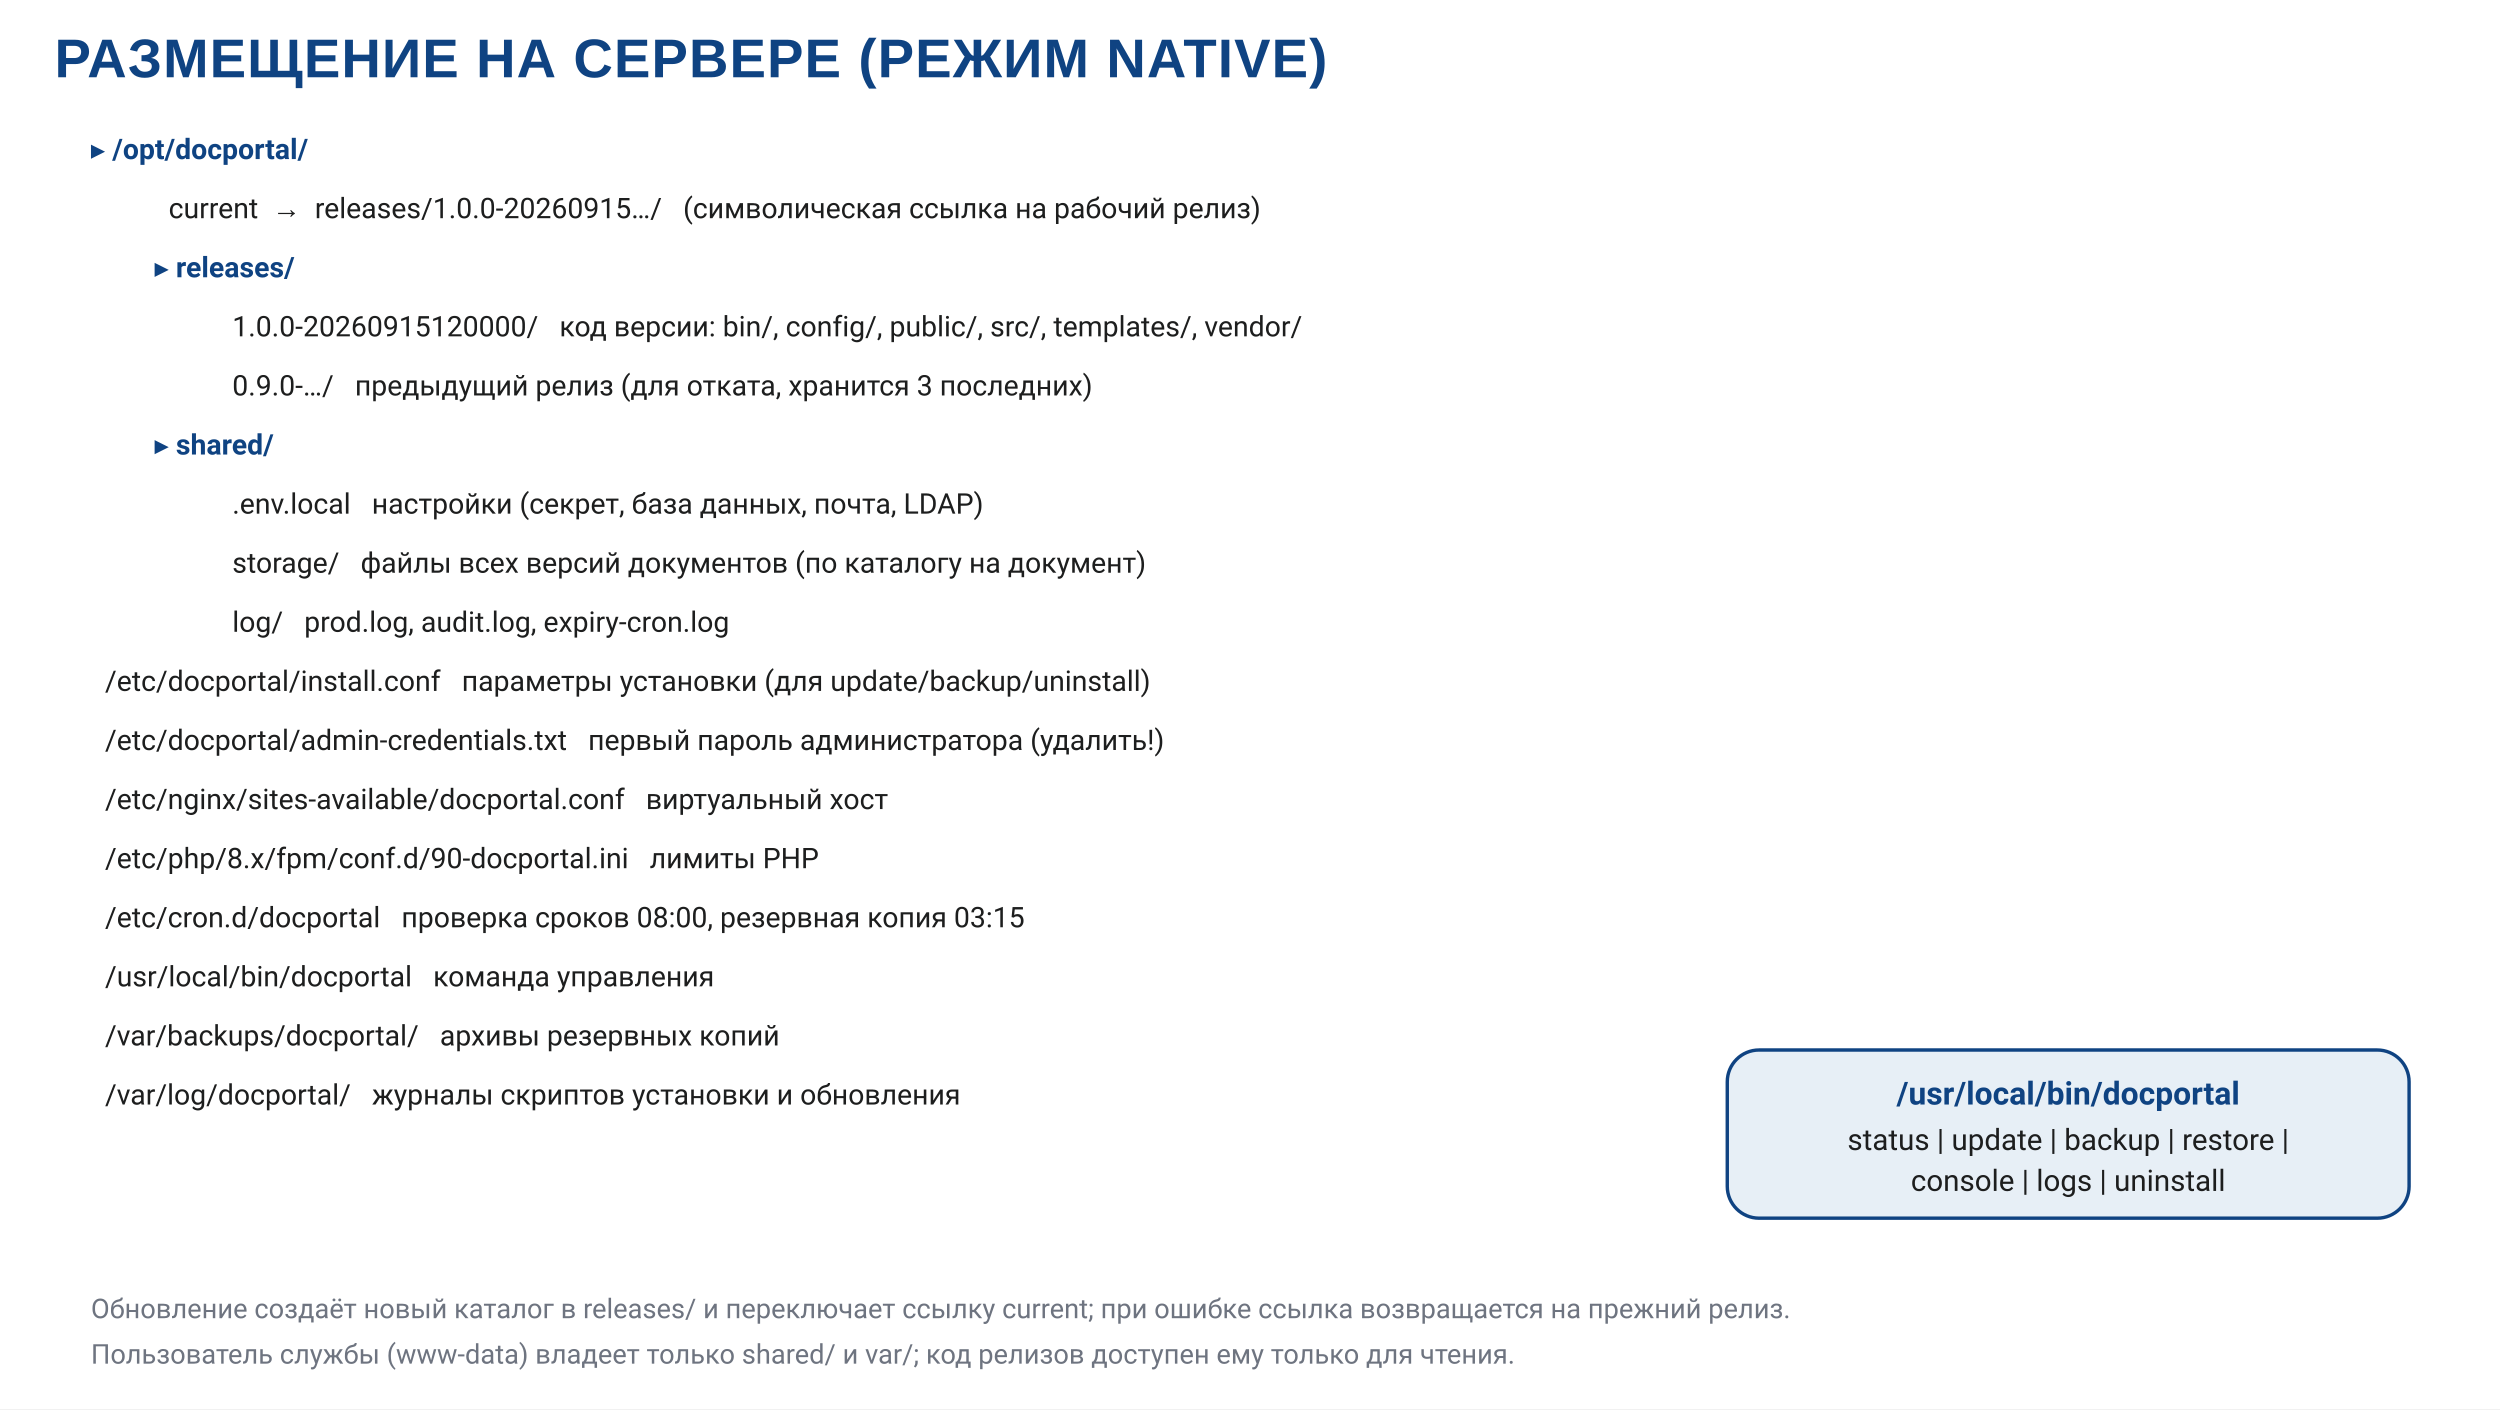
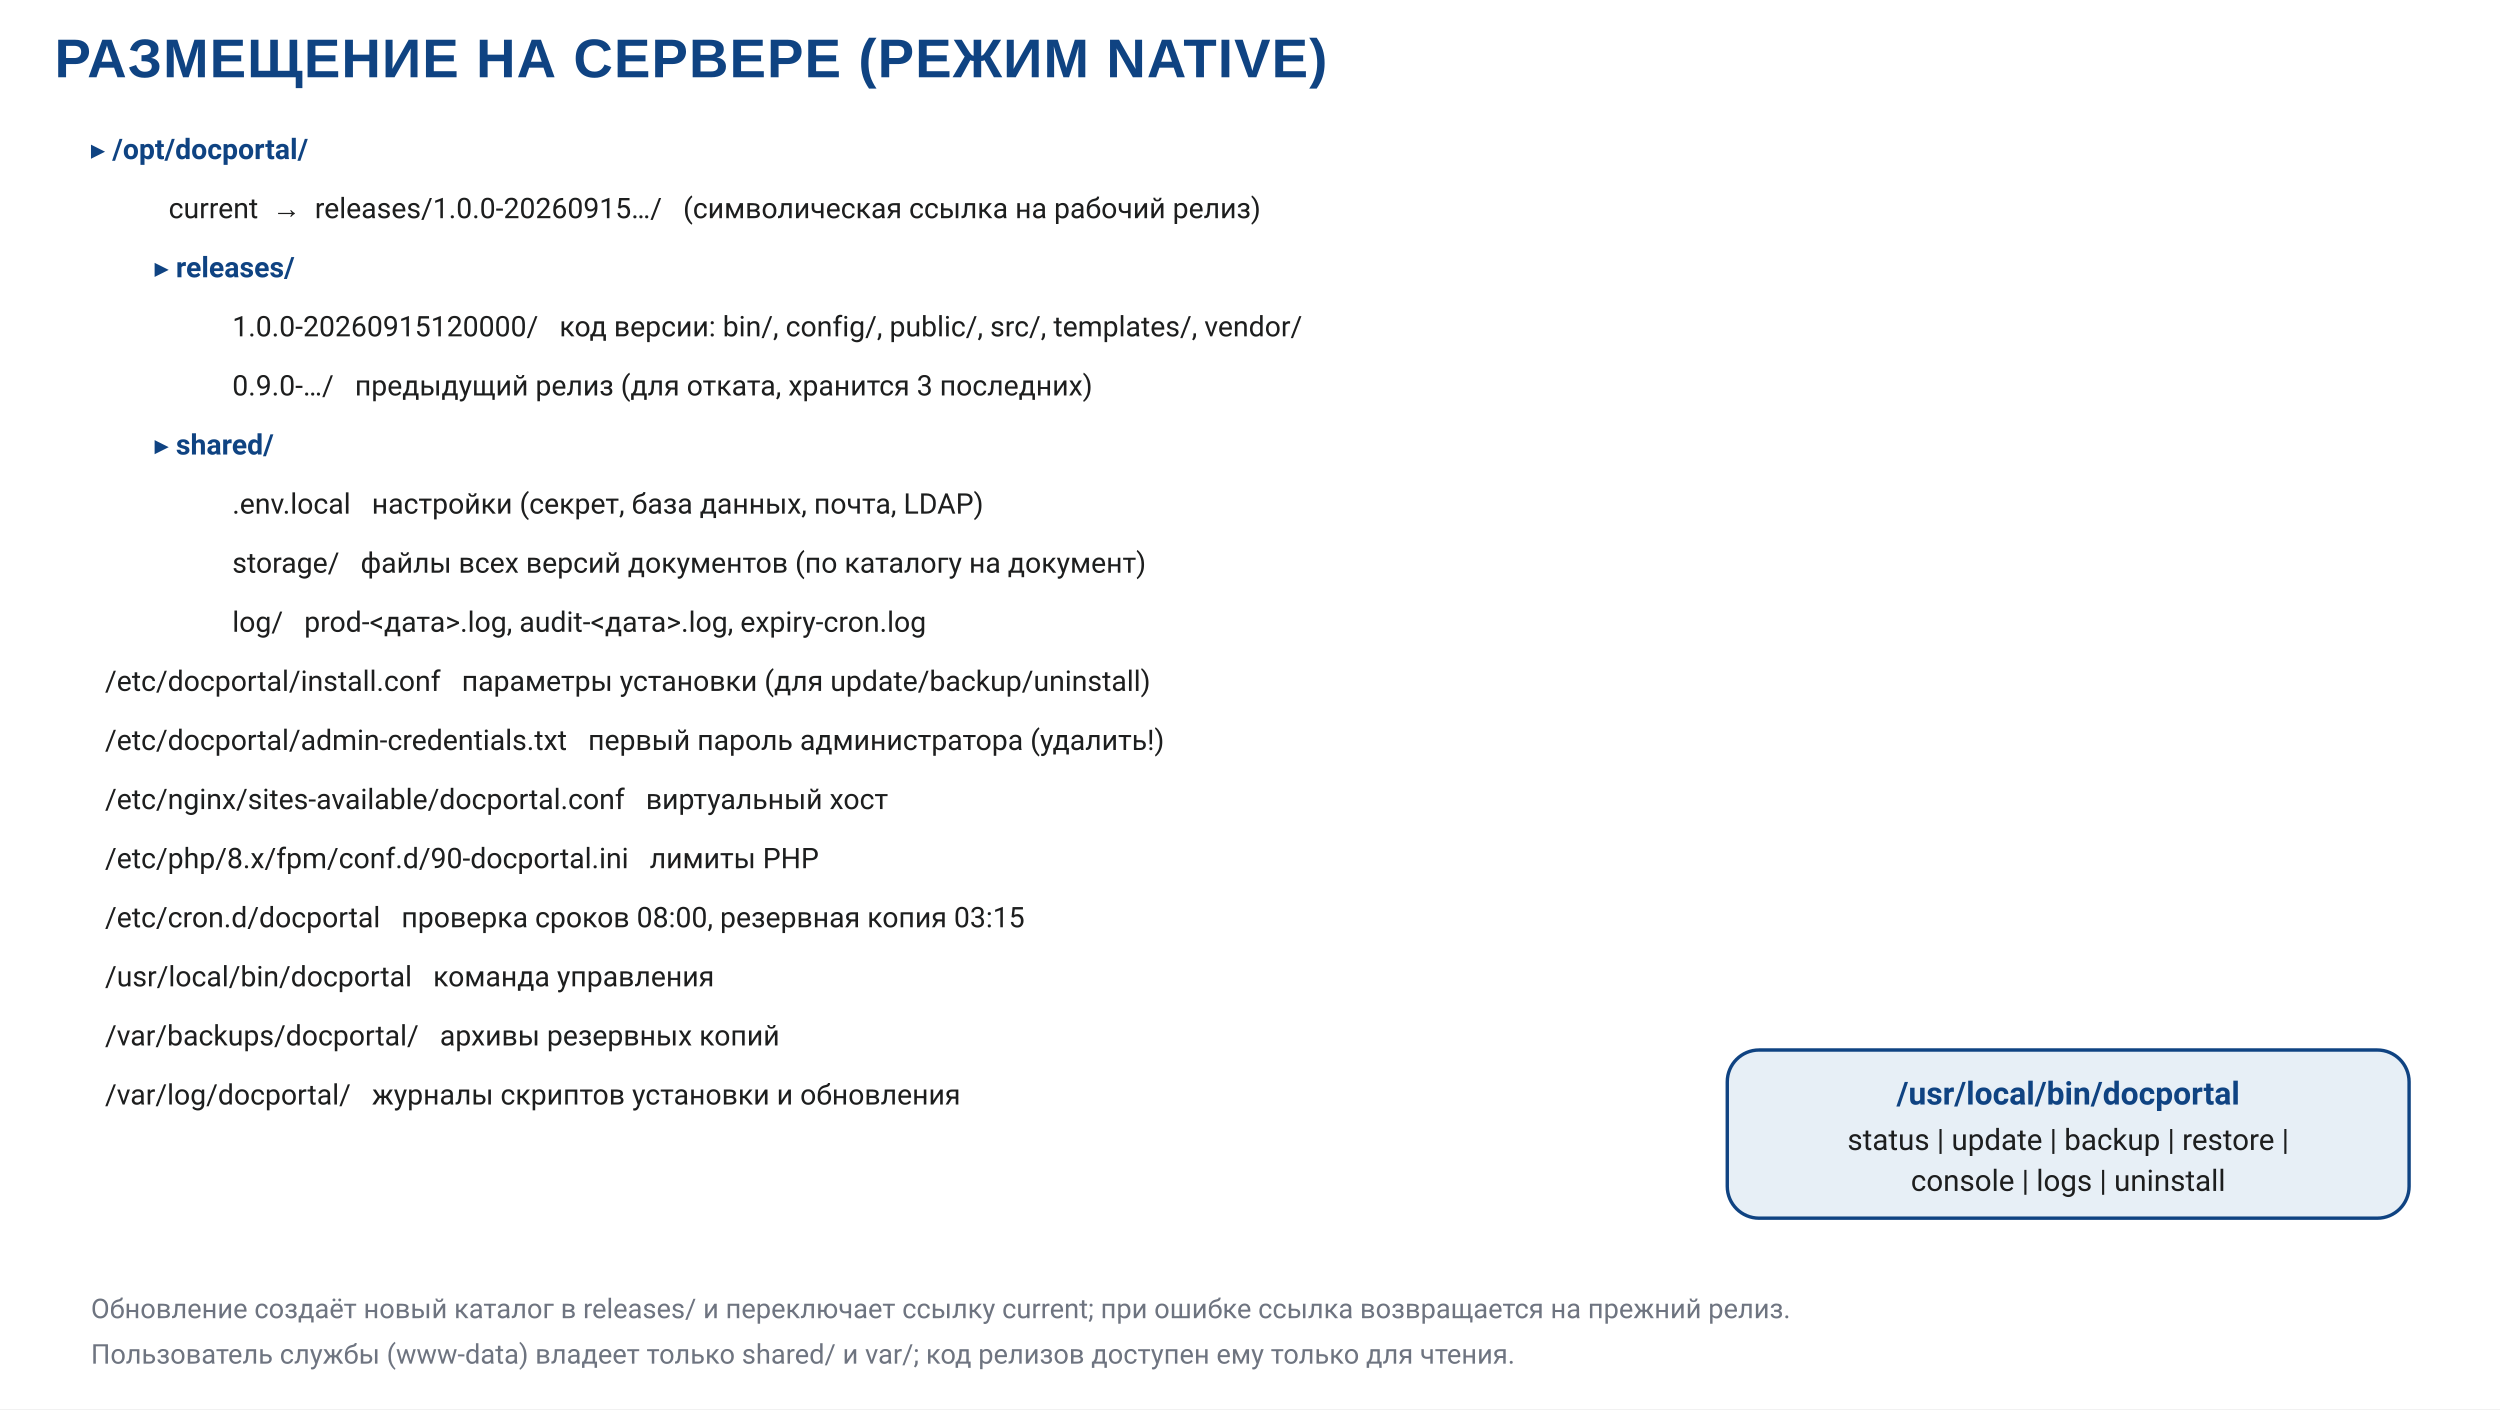
<svg xmlns="http://www.w3.org/2000/svg" width="1100" height="620" viewBox="0 0 1100 620" font-family="Roboto, Arial, Helvetica, sans-serif" font-size="14">
  <defs>
    <marker id="arrow" viewBox="0 0 10 10" refX="9" refY="5" markerWidth="8" markerHeight="8" orient="auto-start-reverse">
      <path d="M0 0L10 5L0 10z" fill="#0F4382" />
    </marker>
    <marker id="arrow-red" viewBox="0 0 10 10" refX="9" refY="5" markerWidth="8" markerHeight="8" orient="auto-start-reverse">
      <path d="M0 0L10 5L0 10z" fill="#D00024" />
    </marker>
    <marker id="arrow-green" viewBox="0 0 10 10" refX="9" refY="5" markerWidth="8" markerHeight="8" orient="auto-start-reverse">
      <path d="M0 0L10 5L0 10z" fill="#1F8F4E" />
    </marker>
    <marker id="arrow-muted" viewBox="0 0 10 10" refX="9" refY="5" markerWidth="8" markerHeight="8" orient="auto-start-reverse">
      <path d="M0 0L10 5L0 10z" fill="#6E7480" />
    </marker>
  </defs>
  <rect width="1100" height="620" fill="#FFFFFF" />
  <text x="24" y="34" font-family="'DIN Condensed', 'Arial Narrow', Arial, sans-serif" font-size="24" font-weight="600" fill="#0F4382" letter-spacing="0.5">РАЗМЕЩЕНИЕ НА СЕРВЕРЕ (РЕЖИМ NATIVE)</text>
  <text x="40" y="70" font-size="12.5" fill="#0F4382" text-anchor="start" font-weight="700" xml:space="preserve">▸ /opt/docportal/</text>
  <text x="68" y="96" font-size="12.5" fill="#1D1E1E" text-anchor="start" font-weight="normal" xml:space="preserve">  current  →  releases/1.0.0-20260915…/   (символическая ссылка на рабочий релиз)</text>
  <text x="68" y="122" font-size="12.5" fill="#0F4382" text-anchor="start" font-weight="700" xml:space="preserve">▸ releases/</text>
  <text x="96" y="148" font-size="12.5" fill="#1D1E1E" text-anchor="start" font-weight="normal" xml:space="preserve">  1.0.0-20260915120000/   код версии: bin/, config/, public/, src/, templates/, vendor/</text>
  <text x="96" y="174" font-size="12.5" fill="#1D1E1E" text-anchor="start" font-weight="normal" xml:space="preserve">  0.9.0-…/   предыдущий релиз (для отката, хранится 3 последних)</text>
  <text x="68" y="200" font-size="12.5" fill="#0F4382" text-anchor="start" font-weight="700" xml:space="preserve">▸ shared/</text>
  <text x="96" y="226" font-size="12.5" fill="#1D1E1E" text-anchor="start" font-weight="normal" xml:space="preserve">  .env.local   настройки (секрет, база данных, почта, LDAP)</text>
  <text x="96" y="252" font-size="12.5" fill="#1D1E1E" text-anchor="start" font-weight="normal" xml:space="preserve">  storage/   файлы всех версий документов (по каталогу на документ)</text>
-   <text x="96" y="278" font-size="12.5" fill="#1D1E1E" text-anchor="start" font-weight="normal" xml:space="preserve">  log/   prod.log, audit.log, expiry-cron.log</text>
+   <text x="96" y="278" font-size="12.5" fill="#1D1E1E" text-anchor="start" font-weight="normal" xml:space="preserve">  log/   prod-&lt;дата&gt;.log, audit-&lt;дата&gt;.log, expiry-cron.log</text>
  <text x="40" y="304" font-size="12.5" fill="#1D1E1E" text-anchor="start" font-weight="normal" xml:space="preserve">  /etc/docportal/install.conf   параметры установки (для update/backup/uninstall)</text>
  <text x="40" y="330" font-size="12.5" fill="#1D1E1E" text-anchor="start" font-weight="normal" xml:space="preserve">  /etc/docportal/admin-credentials.txt   первый пароль администратора (удалить!)</text>
  <text x="40" y="356" font-size="12.5" fill="#1D1E1E" text-anchor="start" font-weight="normal" xml:space="preserve">  /etc/nginx/sites-available/docportal.conf   виртуальный хост</text>
  <text x="40" y="382" font-size="12.5" fill="#1D1E1E" text-anchor="start" font-weight="normal" xml:space="preserve">  /etc/php/8.x/fpm/conf.d/90-docportal.ini   лимиты PHP</text>
  <text x="40" y="408" font-size="12.5" fill="#1D1E1E" text-anchor="start" font-weight="normal" xml:space="preserve">  /etc/cron.d/docportal   проверка сроков 08:00, резервная копия 03:15</text>
  <text x="40" y="434" font-size="12.5" fill="#1D1E1E" text-anchor="start" font-weight="normal" xml:space="preserve">  /usr/local/bin/docportal   команда управления</text>
  <text x="40" y="460" font-size="12.5" fill="#1D1E1E" text-anchor="start" font-weight="normal" xml:space="preserve">  /var/backups/docportal/   архивы резервных копий</text>
  <text x="40" y="486" font-size="12.5" fill="#1D1E1E" text-anchor="start" font-weight="normal" xml:space="preserve">  /var/log/docportal/   журналы скриптов установки и обновления</text>
  <rect x="760" y="462" width="300" height="74" rx="14" fill="#E7EFF6" stroke="#0F4382" stroke-width="1.5" />
  <text x="910.0" y="486" text-anchor="middle" font-weight="700" font-size="14" fill="#0F4382">/usr/local/bin/docportal</text>
  <text x="910.0" y="506" text-anchor="middle" font-size="13" fill="#1D1E1E">status | update | backup | restore |</text>
  <text x="910.0" y="524" text-anchor="middle" font-size="13" fill="#1D1E1E">console | logs | uninstall</text>
  <text x="40" y="580" font-size="12" fill="#6E7480" text-anchor="start" font-weight="normal" xml:space="preserve">Обновление создаёт новый каталог в releases/ и переключает ссылку current; при ошибке ссылка возвращается на прежний релиз.</text>
  <text x="40" y="600" font-size="12" fill="#6E7480" text-anchor="start" font-weight="normal" xml:space="preserve">Пользователь службы (www-data) владеет только shared/ и var/; код релизов доступен ему только для чтения.</text>
</svg>
